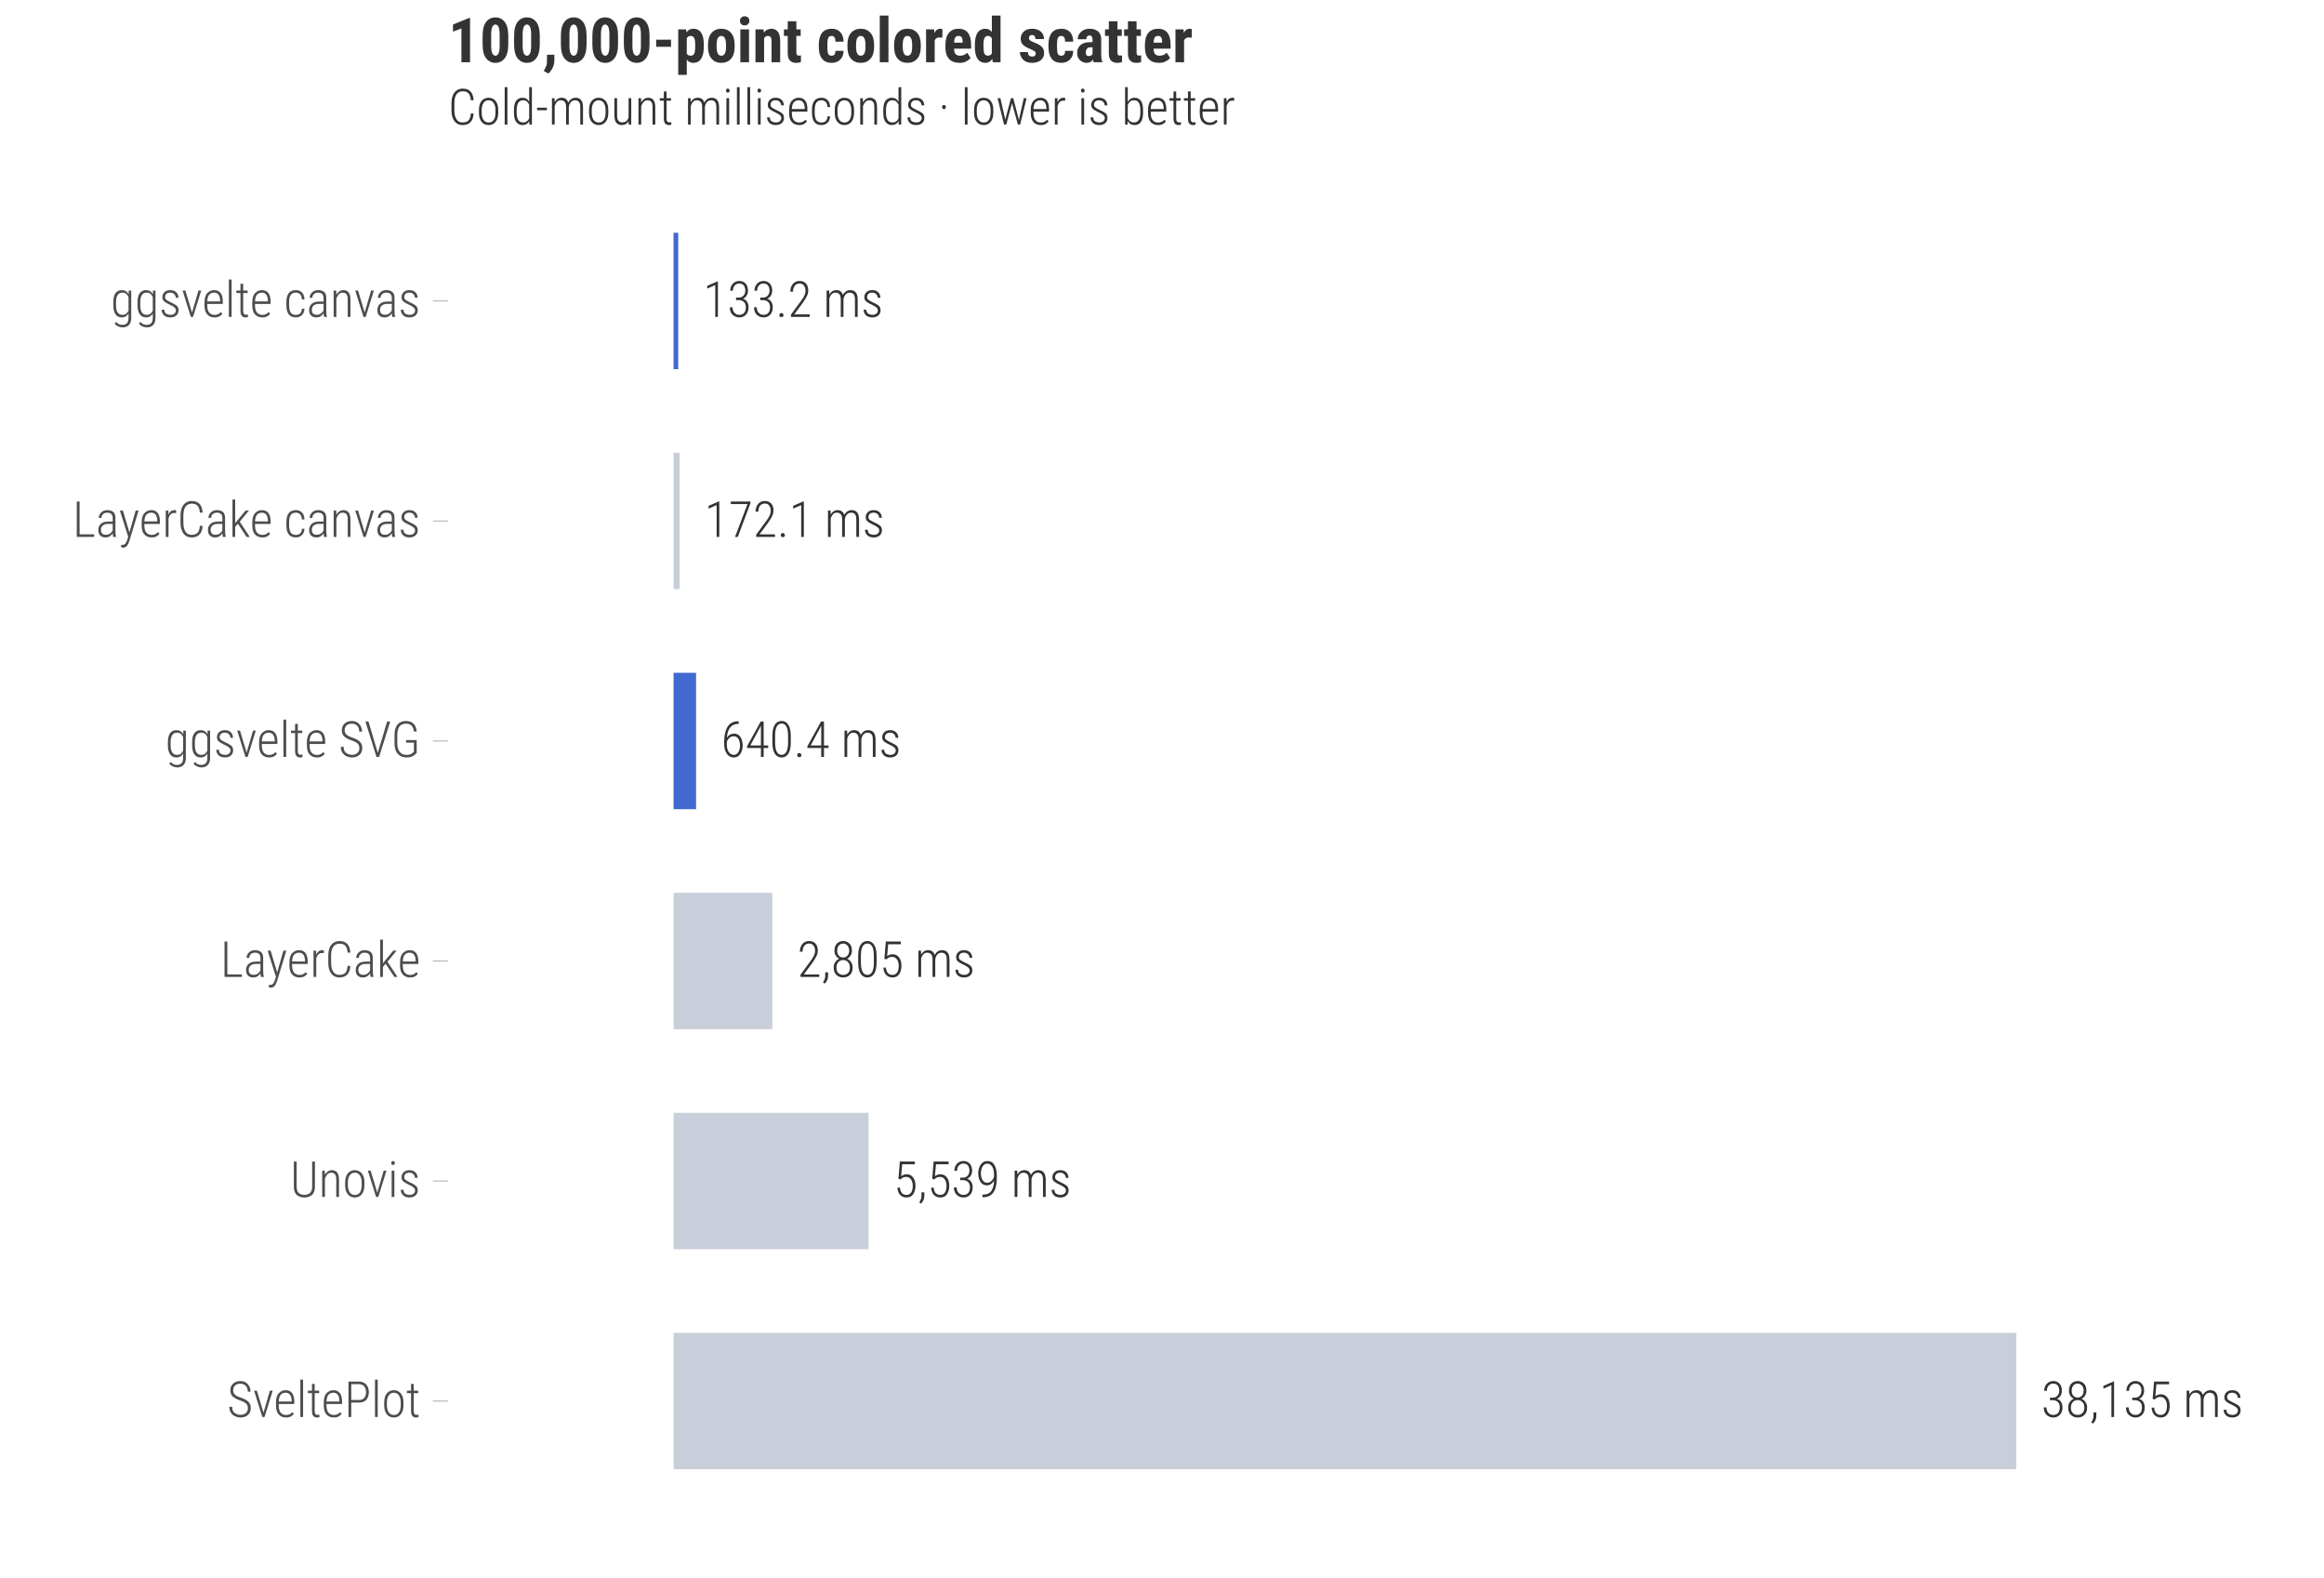
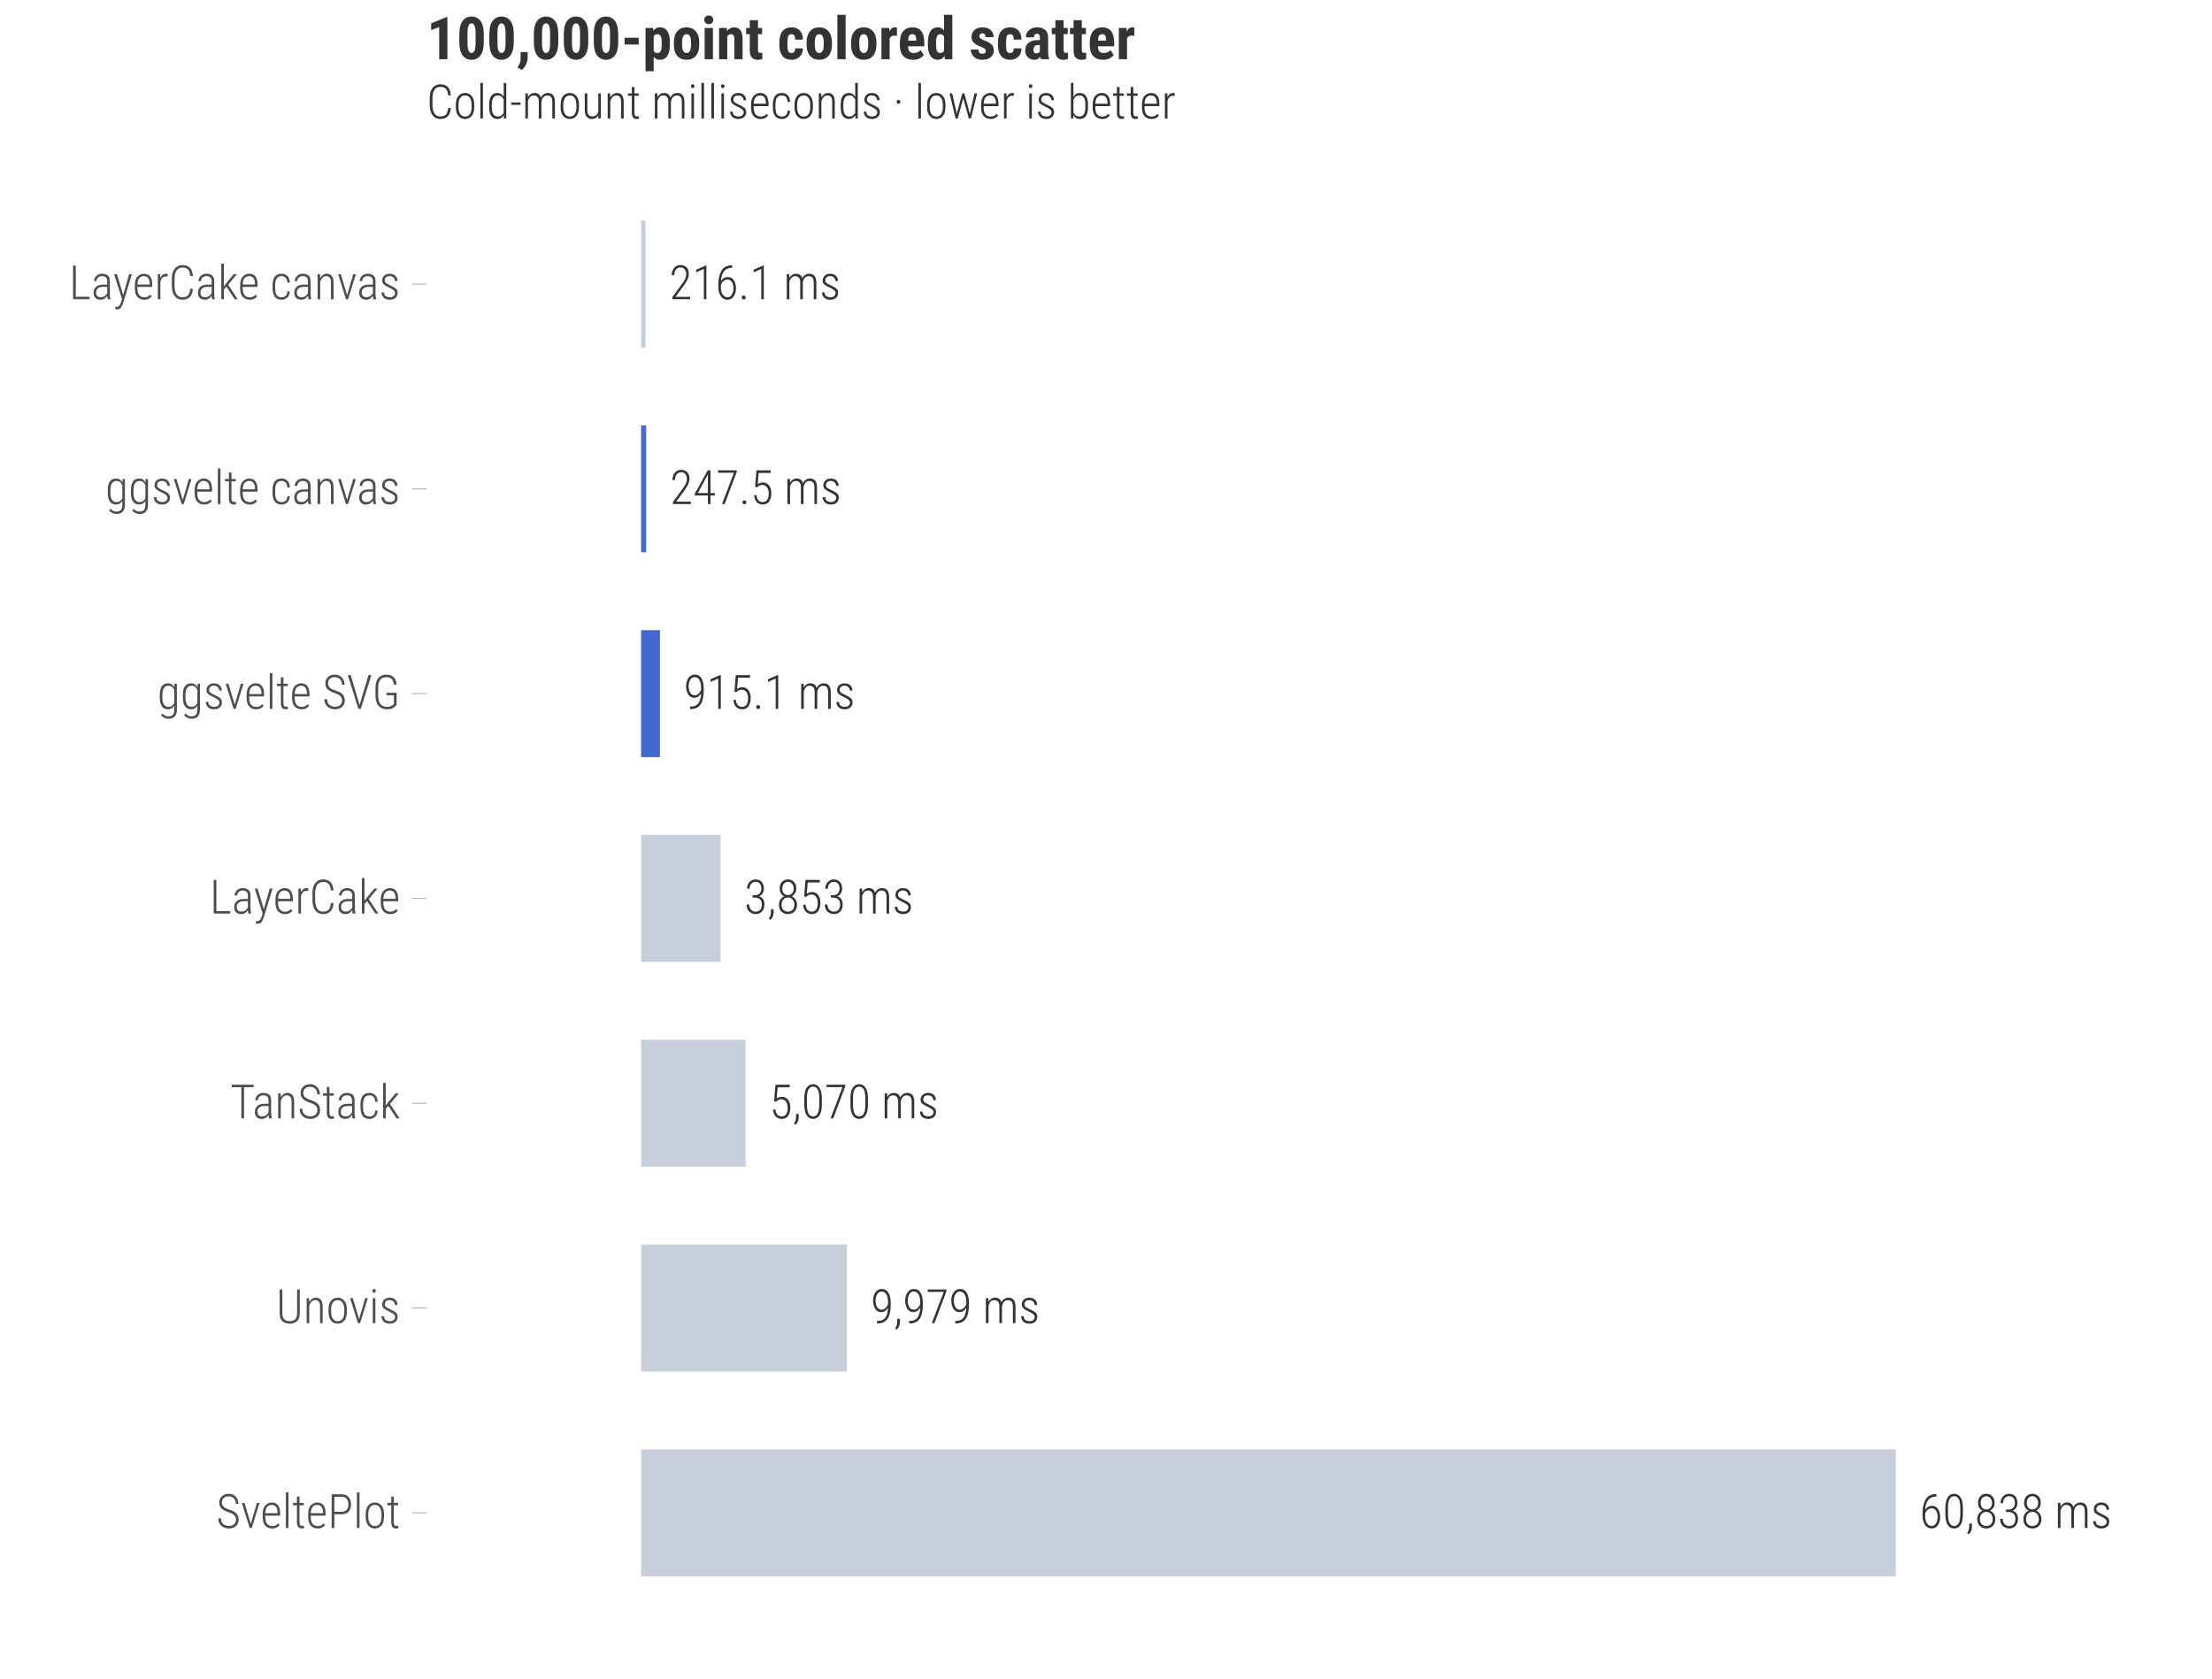
- <svg xmlns="http://www.w3.org/2000/svg" width="560" height="380" viewBox="0 0 560 380" role="img" aria-label="Bar chart of cold-mount time for a 100,000-point colored scatter: ggsvelte SVG 640.4 ms, ggsvelte canvas 133.2 ms, LayerCake 2,805 ms, LayerCake canvas 172.1 ms, Unovis 5,539 ms, SveltePlot 38,135 ms. Lower is better." class="gg-plot" font-family="&quot;Roboto Condensed&quot;, &quot;Arial Narrow&quot;, Arial, sans-serif" font-size="11" font-weight="300" text-rendering="optimizeLegibility" shape-rendering="geometricPrecision">
-   <rect class="gg-paper" width="560" height="380" fill="var(--gg-paper, #ffffff)" />
+ <svg xmlns="http://www.w3.org/2000/svg" width="560" height="425" viewBox="0 0 560 425" role="img" aria-label="Bar chart of cold-mount time for a 100,000-point colored scatter: ggsvelte SVG 915.1 ms, ggsvelte canvas 247.5 ms, LayerCake 3,853 ms, LayerCake canvas 216.1 ms, TanStack 5,070 ms, Unovis 9,979 ms, SveltePlot 60,838 ms. Lower is better." class="gg-plot" font-family="&quot;Roboto Condensed&quot;, &quot;Arial Narrow&quot;, Arial, sans-serif" font-size="11" font-weight="300" text-rendering="optimizeLegibility" shape-rendering="geometricPrecision">
+   <rect class="gg-paper" width="560" height="425" fill="var(--gg-paper, #ffffff)" />
  <text class="gg-title" x="108" y="15" font-size="15" font-weight="700" fill="var(--gg-ink, #333333)">100,000-point colored scatter</text>
  <text class="gg-subtitle" x="108" y="30" font-size="12" font-weight="300" fill="var(--gg-ink, #333333)">Cold-mount milliseconds · lower is better</text>
  <defs>
    <clipPath id="gg-clip-0">
-       <rect width="448" height="318" />
+       <rect width="448" height="363" />
    </clipPath>
  </defs>
  <g class="gg-panel" data-panel="0" transform="translate(108,46)">
-     <rect class="gg-panel-background" width="448" height="318" fill="var(--gg-panel, #ffffff)" />
+     <rect class="gg-panel-background" width="448" height="363" fill="var(--gg-panel, #ffffff)" />
    <g class="gg-grid" stroke="var(--gg-grid, transparent)" stroke-width="0.25" vector-effect="non-scaling-stroke">
-       <line x1="54.3" y1="0" x2="54.3" y2="318" />
-       <line x1="139.15" y1="0" x2="139.15" y2="318" />
-       <line x1="224" y1="0" x2="224" y2="318" />
-       <line x1="308.85" y1="0" x2="308.85" y2="318" />
-       <line x1="393.7" y1="0" x2="393.7" y2="318" />
-       <line x1="0" y1="291.5" x2="448" y2="291.5" />
-       <line x1="0" y1="238.5" x2="448" y2="238.5" />
-       <line x1="0" y1="185.5" x2="448" y2="185.5" />
-       <line x1="0" y1="132.5" x2="448" y2="132.5" />
-       <line x1="0" y1="79.5" x2="448" y2="79.5" />
-       <line x1="0" y1="26.5" x2="448" y2="26.5" />
+       <line x1="54.3" y1="0" x2="54.3" y2="363" />
+       <line x1="158.73" y1="0" x2="158.73" y2="363" />
+       <line x1="263.16" y1="0" x2="263.16" y2="363" />
+       <line x1="367.59" y1="0" x2="367.59" y2="363" />
+       <line x1="0" y1="337.07" x2="448" y2="337.07" />
+       <line x1="0" y1="285.21" x2="448" y2="285.21" />
+       <line x1="0" y1="233.36" x2="448" y2="233.36" />
+       <line x1="0" y1="181.5" x2="448" y2="181.5" />
+       <line x1="0" y1="129.64" x2="448" y2="129.64" />
+       <line x1="0" y1="77.79" x2="448" y2="77.79" />
+       <line x1="0" y1="25.93" x2="448" y2="25.93" />
    </g>
    <g class="gg-marks" clip-path="url(#gg-clip-0)">
      <g class="gg-batch gg-rects" data-layer="0">
-         <rect x="54.3" y="10.07" width="1.13" height="32.86" fill="#4269d0" />
-         <rect x="54.3" y="63.07" width="1.46" height="32.86" fill="#c9cfda" />
-         <rect x="54.3" y="116.07" width="5.43" height="32.86" fill="#4269d0" />
-         <rect x="54.3" y="169.07" width="23.8" height="32.86" fill="#c9cfda" />
-         <rect x="54.3" y="222.07" width="46.99" height="32.86" fill="#c9cfda" />
-         <rect x="54.3" y="275.07" width="323.57" height="32.86" fill="#c9cfda" />
+         <rect x="54.3" y="9.85" width="1.13" height="32.15" fill="#c9cfda" />
+         <rect x="54.3" y="61.71" width="1.29" height="32.15" fill="#4269d0" />
+         <rect x="54.3" y="113.57" width="4.78" height="32.15" fill="#4269d0" />
+         <rect x="54.3" y="165.42" width="20.12" height="32.15" fill="#c9cfda" />
+         <rect x="54.3" y="217.28" width="26.47" height="32.15" fill="#c9cfda" />
+         <rect x="54.3" y="269.14" width="52.1" height="32.15" fill="#c9cfda" />
+         <rect x="54.3" y="321" width="317.66" height="32.15" fill="#c9cfda" />
      </g>
      <g class="gg-batch gg-glyphs" data-layer="1" font-size="12" text-anchor="start">
-         <text x="61.43" y="26.5" dy="0.32em" fill="var(--gg-ink, #333333)">133.2 ms</text>
-         <text x="61.76" y="79.5" dy="0.32em" fill="var(--gg-ink, #333333)">172.1 ms</text>
-         <text x="65.74" y="132.5" dy="0.32em" fill="var(--gg-ink, #333333)">640.4 ms</text>
-         <text x="84.11" y="185.5" dy="0.32em" fill="var(--gg-ink, #333333)">2,805 ms</text>
-         <text x="107.3" y="238.5" dy="0.32em" fill="var(--gg-ink, #333333)">5,539 ms</text>
-         <text x="383.88" y="291.5" dy="0.32em" fill="var(--gg-ink, #333333)">38,135 ms</text>
+         <text x="61.43" y="25.93" dy="0.32em" fill="var(--gg-ink, #333333)">216.1 ms</text>
+         <text x="61.6" y="77.79" dy="0.32em" fill="var(--gg-ink, #333333)">247.5 ms</text>
+         <text x="65.08" y="129.64" dy="0.32em" fill="var(--gg-ink, #333333)">915.1 ms</text>
+         <text x="80.42" y="181.5" dy="0.32em" fill="var(--gg-ink, #333333)">3,853 ms</text>
+         <text x="86.78" y="233.36" dy="0.32em" fill="var(--gg-ink, #333333)">5,070 ms</text>
+         <text x="112.41" y="285.21" dy="0.32em" fill="var(--gg-ink, #333333)">9,979 ms</text>
+         <text x="377.96" y="337.07" dy="0.32em" fill="var(--gg-ink, #333333)">60,838 ms</text>
      </g>
    </g>
-     <rect class="gg-panel-border" width="448" height="318" fill="none" stroke="var(--gg-panelBorder, transparent)" stroke-width="0.5" vector-effect="non-scaling-stroke" />
+     <rect class="gg-panel-border" width="448" height="363" fill="none" stroke="var(--gg-panelBorder, transparent)" stroke-width="0.5" vector-effect="non-scaling-stroke" />
  </g>
  <g class="gg-axis gg-axis-y" transform="translate(108,46)">
-     <g class="gg-tick" transform="translate(0,291.5)">
+     <g class="gg-tick" transform="translate(0,337.07)">
      <line x2="-3.67" stroke="var(--gg-tickColor, #b3b3b3)" stroke-width="0.25" vector-effect="non-scaling-stroke" />
      <text x="-6.67" dy="0.32em" text-anchor="end" fill="var(--gg-axisText, #4d4d4d)" font-size="12" font-weight="300">SveltePlot</text>
    </g>
-     <g class="gg-tick" transform="translate(0,238.5)">
+     <g class="gg-tick" transform="translate(0,285.21)">
      <line x2="-3.67" stroke="var(--gg-tickColor, #b3b3b3)" stroke-width="0.25" vector-effect="non-scaling-stroke" />
      <text x="-6.67" dy="0.32em" text-anchor="end" fill="var(--gg-axisText, #4d4d4d)" font-size="12" font-weight="300">Unovis</text>
    </g>
-     <g class="gg-tick" transform="translate(0,185.5)">
+     <g class="gg-tick" transform="translate(0,233.36)">
+       <line x2="-3.67" stroke="var(--gg-tickColor, #b3b3b3)" stroke-width="0.25" vector-effect="non-scaling-stroke" />
+       <text x="-6.67" dy="0.32em" text-anchor="end" fill="var(--gg-axisText, #4d4d4d)" font-size="12" font-weight="300">TanStack</text>
+     </g>
+     <g class="gg-tick" transform="translate(0,181.5)">
      <line x2="-3.67" stroke="var(--gg-tickColor, #b3b3b3)" stroke-width="0.25" vector-effect="non-scaling-stroke" />
      <text x="-6.67" dy="0.32em" text-anchor="end" fill="var(--gg-axisText, #4d4d4d)" font-size="12" font-weight="300">LayerCake</text>
    </g>
-     <g class="gg-tick" transform="translate(0,132.5)">
+     <g class="gg-tick" transform="translate(0,129.64)">
      <line x2="-3.67" stroke="var(--gg-tickColor, #b3b3b3)" stroke-width="0.25" vector-effect="non-scaling-stroke" />
      <text x="-6.67" dy="0.32em" text-anchor="end" fill="var(--gg-axisText, #4d4d4d)" font-size="12" font-weight="300">ggsvelte SVG</text>
    </g>
-     <g class="gg-tick" transform="translate(0,79.5)">
+     <g class="gg-tick" transform="translate(0,77.79)">
+       <line x2="-3.67" stroke="var(--gg-tickColor, #b3b3b3)" stroke-width="0.25" vector-effect="non-scaling-stroke" />
+       <text x="-6.67" dy="0.32em" text-anchor="end" fill="var(--gg-axisText, #4d4d4d)" font-size="12" font-weight="300">ggsvelte canvas</text>
+     </g>
+     <g class="gg-tick" transform="translate(0,25.93)">
      <line x2="-3.67" stroke="var(--gg-tickColor, #b3b3b3)" stroke-width="0.25" vector-effect="non-scaling-stroke" />
      <text x="-6.67" dy="0.32em" text-anchor="end" fill="var(--gg-axisText, #4d4d4d)" font-size="12" font-weight="300">LayerCake canvas</text>
    </g>
-     <g class="gg-tick" transform="translate(0,26.5)">
-       <line x2="-3.67" stroke="var(--gg-tickColor, #b3b3b3)" stroke-width="0.25" vector-effect="non-scaling-stroke" />
-       <text x="-6.67" dy="0.32em" text-anchor="end" fill="var(--gg-axisText, #4d4d4d)" font-size="12" font-weight="300">ggsvelte canvas</text>
-     </g>
  </g>
</svg>
